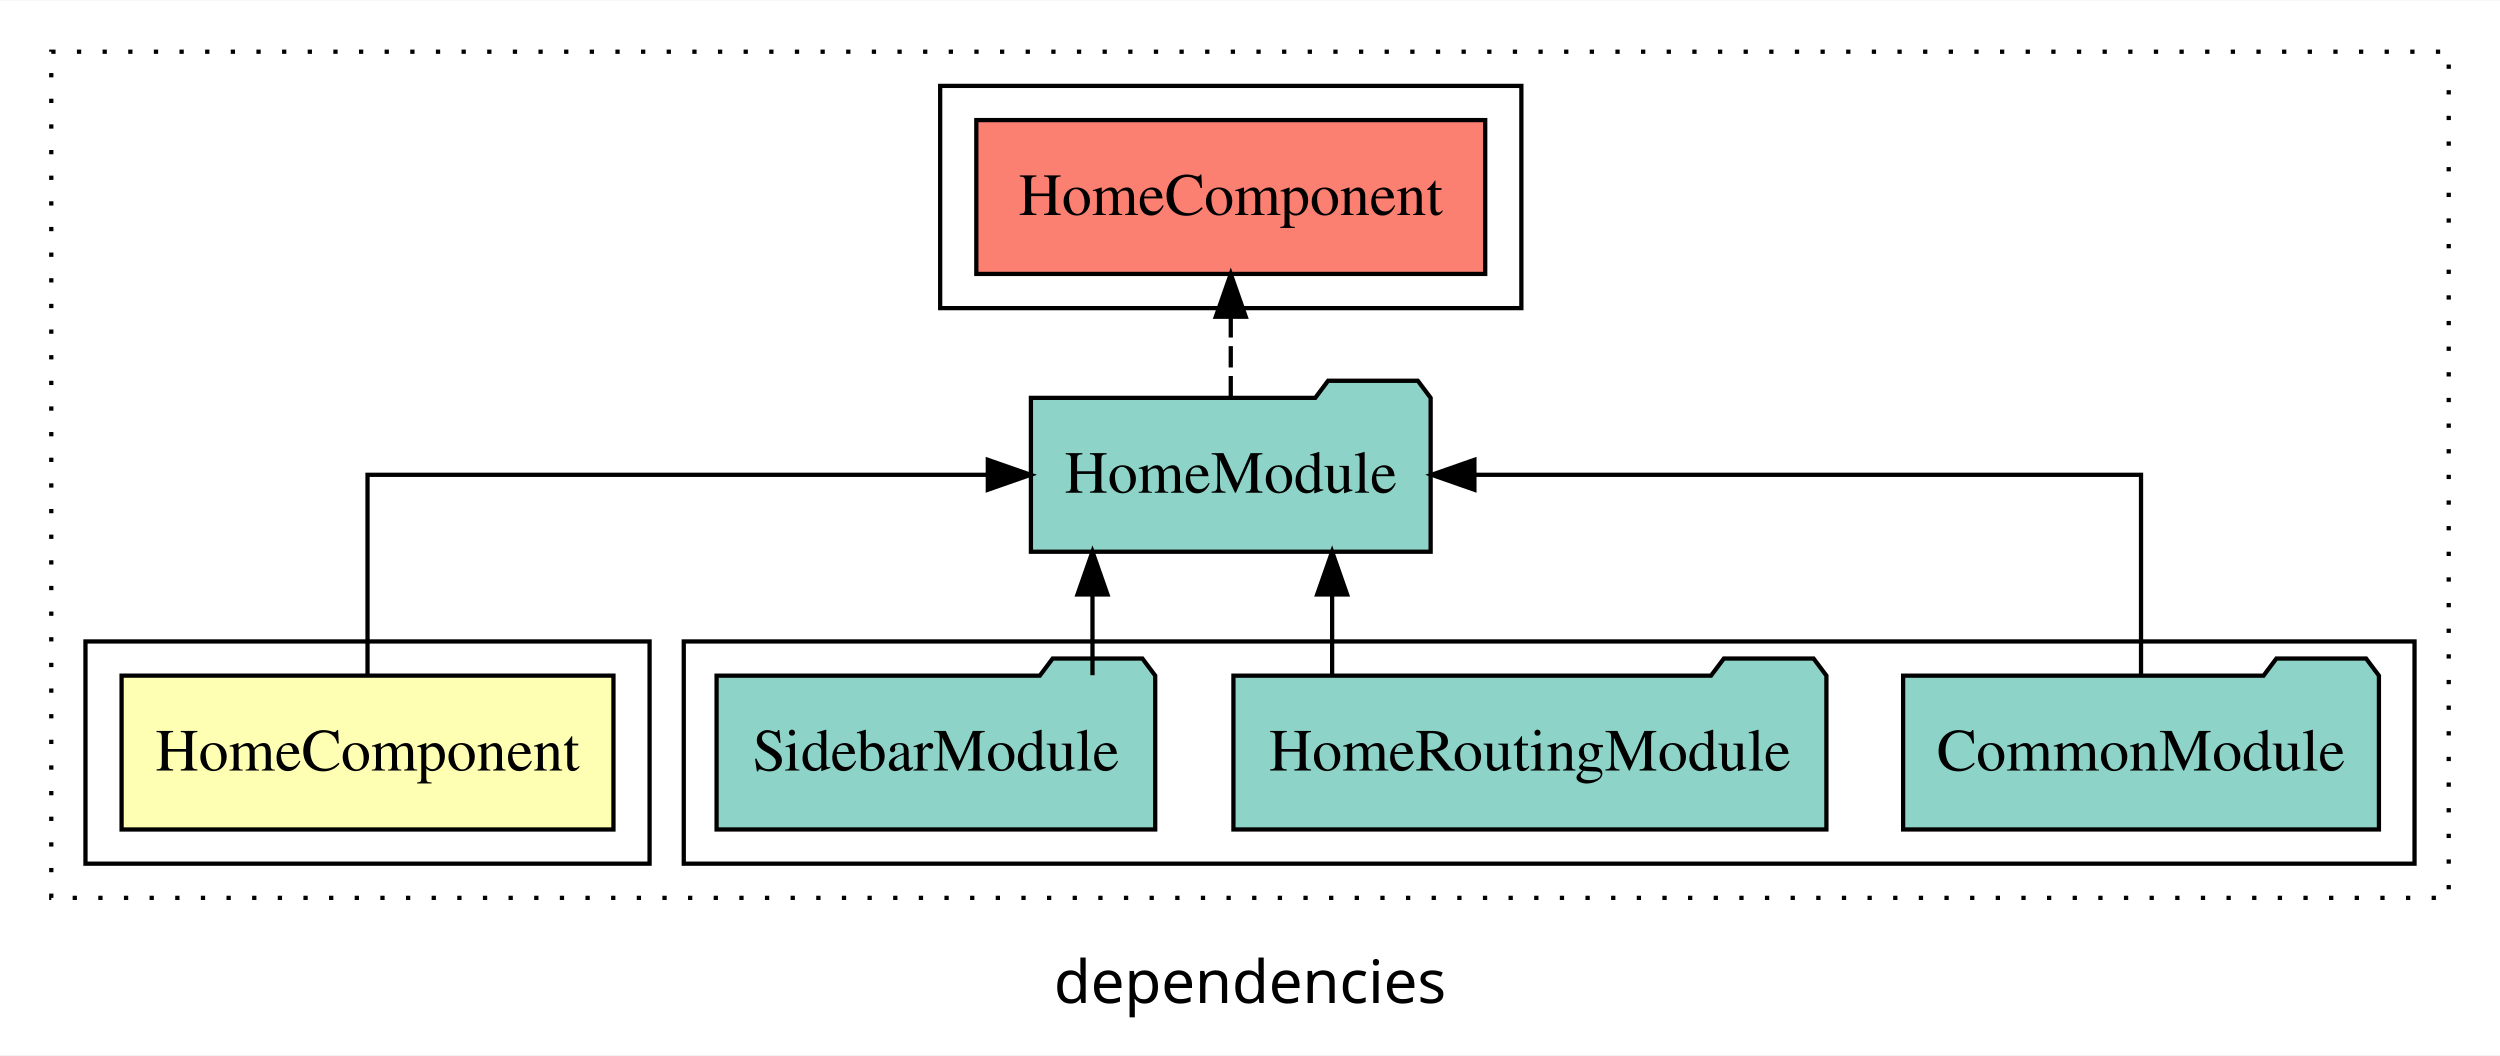
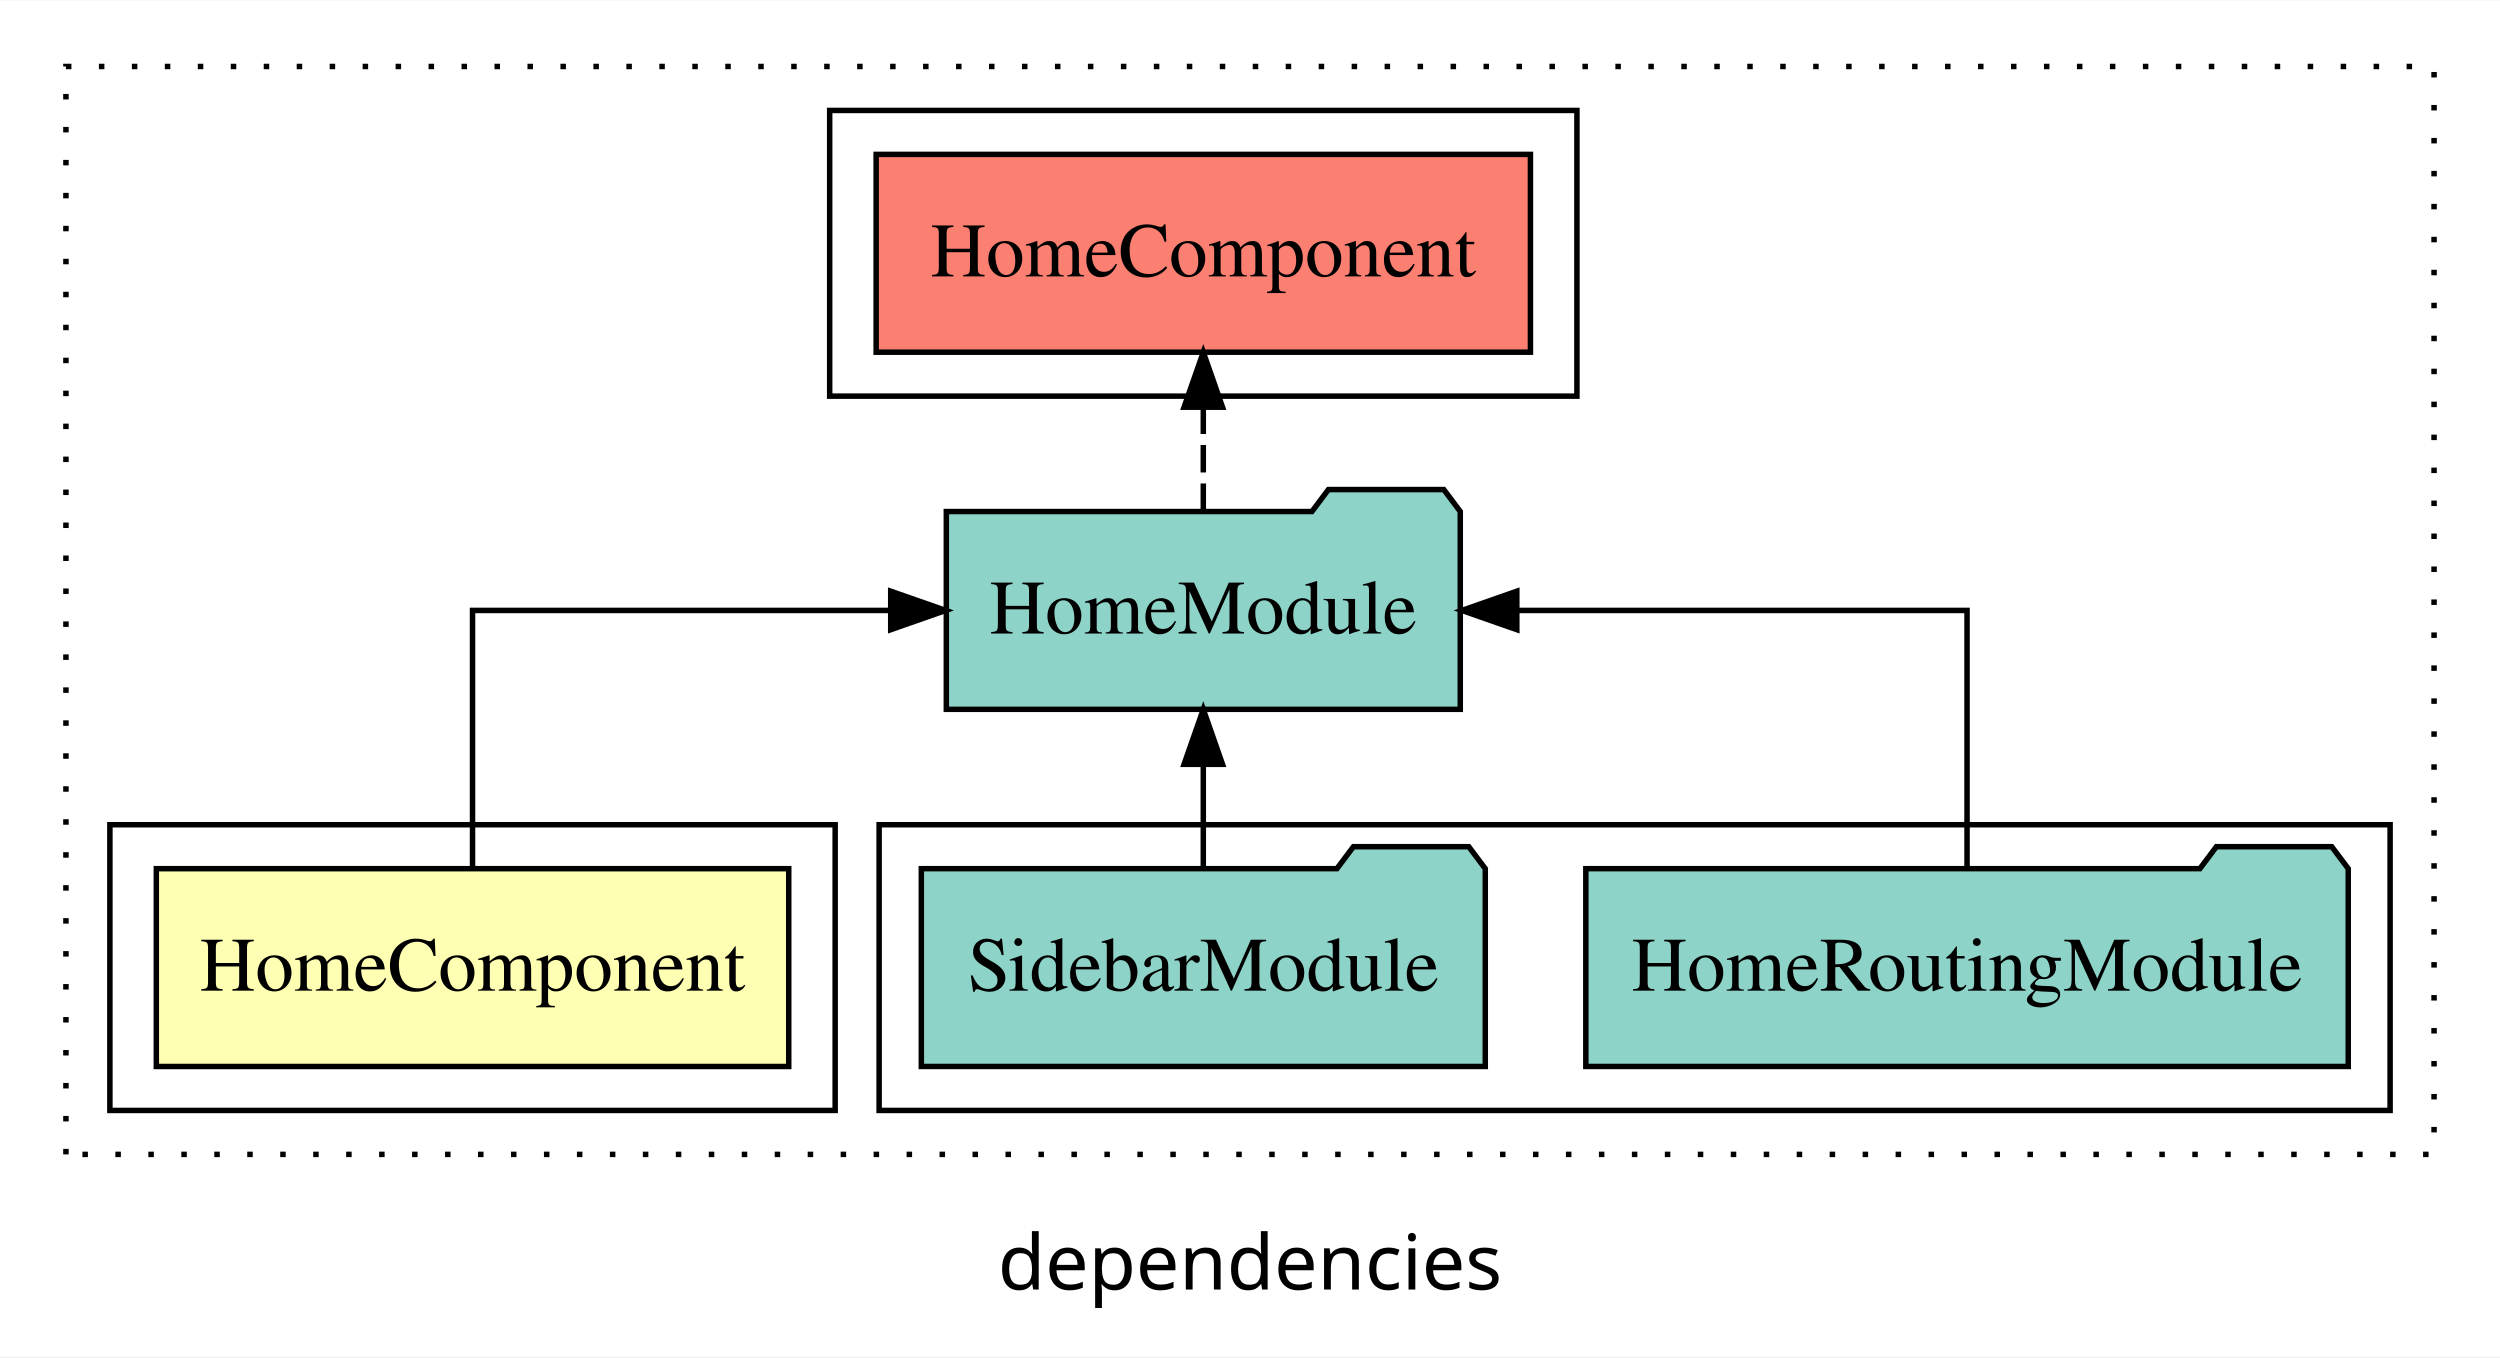
- <svg xmlns="http://www.w3.org/2000/svg" width="585pt" height="247pt" viewBox="0.00 0.00 585.00 246.80">
+ <svg xmlns="http://www.w3.org/2000/svg" width="455pt" height="247pt" viewBox="0.00 0.00 455.00 246.80">
  <g id="graph0" class="graph" transform="scale(1 1) rotate(0) translate(4 242.8)">
-     <polygon fill="white" stroke="transparent" points="-4,4 -4,-242.8 581,-242.8 581,4 -4,4" />
-     <text text-anchor="middle" x="288.5" y="-8.2" font-family="sans-serif" font-size="14.00">dependencies</text>
+     <polygon fill="white" stroke="transparent" points="-4,4 -4,-242.8 451,-242.8 451,4 -4,4" />
+     <text text-anchor="middle" x="223.5" y="-8.2" font-family="sans-serif" font-size="14.00">dependencies</text>
    <g id="clust1" class="cluster">
-       <polygon fill="none" stroke="black" stroke-dasharray="1,5" points="8,-32.8 8,-230.8 569,-230.8 569,-32.8 8,-32.8" />
+       <polygon fill="none" stroke="black" stroke-dasharray="1,5" points="8,-32.8 8,-230.8 439,-230.8 439,-32.8 8,-32.8" />
    </g>
    <g id="clust4" class="cluster">
-       <polygon fill="none" stroke="black" points="156,-40.8 156,-92.8 561,-92.8 561,-40.8 156,-40.8" />
+       <polygon fill="none" stroke="black" points="156,-40.8 156,-92.8 431,-92.8 431,-40.8 156,-40.8" />
+     </g>
+     <g id="clust5" class="cluster">
+       <polygon fill="none" stroke="black" points="147,-170.8 147,-222.8 283,-222.8 283,-170.8 147,-170.8" />
    </g>
    <g id="clust2" class="cluster">
      <polygon fill="none" stroke="black" points="16,-40.8 16,-92.8 148,-92.8 148,-40.8 16,-40.8" />
-     </g>
-     <g id="clust5" class="cluster">
-       <polygon fill="none" stroke="black" points="216,-170.8 216,-222.8 352,-222.8 352,-170.8 216,-170.8" />
    </g>
    <g id="node1" class="node">
      <polygon fill="#ffffb3" stroke="black" points="139.55,-84.8 24.45,-84.8 24.45,-48.8 139.55,-48.8 139.55,-84.8" />
      <text text-anchor="middle" x="82" y="-62.6" font-family="Times,serif" font-size="14.00">HomeComponent</text>
    </g>
    <g id="node2" class="node">
-       <polygon fill="#8dd3c7" stroke="black" points="330.77,-149.8 327.77,-153.8 306.77,-153.8 303.77,-149.8 237.23,-149.8 237.23,-113.8 330.77,-113.8 330.77,-149.8" />
-       <text text-anchor="middle" x="284" y="-127.6" font-family="Times,serif" font-size="14.00">HomeModule</text>
+       <polygon fill="#8dd3c7" stroke="black" points="261.77,-149.8 258.77,-153.8 237.77,-153.8 234.77,-149.8 168.23,-149.8 168.23,-113.8 261.77,-113.8 261.77,-149.8" />
+       <text text-anchor="middle" x="215" y="-127.6" font-family="Times,serif" font-size="14.00">HomeModule</text>
    </g>
    <g id="edge1" class="edge">
-       <path fill="none" stroke="black" d="M82,-84.91C82,-104.14 82,-131.8 82,-131.8 82,-131.8 227.15,-131.8 227.15,-131.8" />
-       <polygon fill="black" stroke="black" points="227.15,-135.3 237.15,-131.8 227.15,-128.3 227.15,-135.3" />
+       <path fill="none" stroke="black" d="M82,-84.91C82,-104.14 82,-131.8 82,-131.8 82,-131.8 158.11,-131.8 158.11,-131.8" />
+       <polygon fill="black" stroke="black" points="158.11,-135.3 168.11,-131.8 158.11,-128.3 158.11,-135.3" />
    </g>
-     <g id="node6" class="node">
-       <polygon fill="#fb8072" stroke="black" points="343.54,-214.8 224.46,-214.8 224.46,-178.8 343.54,-178.8 343.54,-214.8" />
-       <text text-anchor="middle" x="284" y="-192.6" font-family="Times,serif" font-size="14.00">HomeComponent </text>
+     <g id="node5" class="node">
+       <polygon fill="#fb8072" stroke="black" points="274.54,-214.8 155.46,-214.8 155.46,-178.8 274.54,-178.8 274.54,-214.8" />
+       <text text-anchor="middle" x="215" y="-192.6" font-family="Times,serif" font-size="14.00">HomeComponent </text>
    </g>
-     <g id="edge5" class="edge">
-       <path fill="none" stroke="black" stroke-dasharray="5,2" d="M284,-149.91C284,-149.91 284,-168.79 284,-168.79" />
-       <polygon fill="black" stroke="black" points="280.5,-168.79 284,-178.79 287.5,-168.79 280.5,-168.79" />
+     <g id="edge4" class="edge">
+       <path fill="none" stroke="black" stroke-dasharray="5,2" d="M215,-149.91C215,-149.91 215,-168.79 215,-168.79" />
+       <polygon fill="black" stroke="black" points="211.5,-168.79 215,-178.79 218.5,-168.79 211.5,-168.79" />
    </g>
    <g id="node3" class="node">
-       <polygon fill="#8dd3c7" stroke="black" points="552.67,-84.8 549.67,-88.8 528.67,-88.8 525.67,-84.8 441.33,-84.8 441.33,-48.8 552.67,-48.8 552.67,-84.8" />
-       <text text-anchor="middle" x="497" y="-62.6" font-family="Times,serif" font-size="14.00">CommonModule</text>
-     </g>
-     <g id="edge2" class="edge">
-       <path fill="none" stroke="black" d="M497,-84.91C497,-104.14 497,-131.8 497,-131.8 497,-131.8 341.01,-131.8 341.01,-131.8" />
-       <polygon fill="black" stroke="black" points="341.01,-128.3 331.01,-131.8 341.01,-135.3 341.01,-128.3" />
-     </g>
-     <g id="node4" class="node">
      <polygon fill="#8dd3c7" stroke="black" points="423.38,-84.8 420.38,-88.8 399.38,-88.8 396.38,-84.8 284.62,-84.8 284.62,-48.8 423.38,-48.8 423.38,-84.8" />
      <text text-anchor="middle" x="354" y="-62.6" font-family="Times,serif" font-size="14.00">HomeRoutingModule</text>
    </g>
-     <g id="edge3" class="edge">
-       <path fill="none" stroke="black" d="M307.72,-84.91C307.72,-84.91 307.72,-103.79 307.72,-103.79" />
-       <polygon fill="black" stroke="black" points="304.22,-103.79 307.72,-113.79 311.22,-103.79 304.22,-103.79" />
+     <g id="edge2" class="edge">
+       <path fill="none" stroke="black" d="M354,-84.91C354,-104.14 354,-131.8 354,-131.8 354,-131.8 272.06,-131.8 272.06,-131.8" />
+       <polygon fill="black" stroke="black" points="272.06,-128.3 262.06,-131.8 272.06,-135.3 272.06,-128.3" />
    </g>
-     <g id="node5" class="node">
+     <g id="node4" class="node">
      <polygon fill="#8dd3c7" stroke="black" points="266.32,-84.8 263.32,-88.8 242.32,-88.8 239.32,-84.8 163.68,-84.8 163.68,-48.8 266.32,-48.8 266.32,-84.8" />
      <text text-anchor="middle" x="215" y="-62.6" font-family="Times,serif" font-size="14.00">SidebarModule</text>
    </g>
-     <g id="edge4" class="edge">
-       <path fill="none" stroke="black" d="M251.64,-84.91C251.64,-84.91 251.64,-103.79 251.64,-103.79" />
-       <polygon fill="black" stroke="black" points="248.14,-103.79 251.64,-113.79 255.14,-103.79 248.14,-103.79" />
+     <g id="edge3" class="edge">
+       <path fill="none" stroke="black" d="M215,-84.91C215,-84.91 215,-103.79 215,-103.79" />
+       <polygon fill="black" stroke="black" points="211.5,-103.79 215,-113.79 218.5,-103.79 211.5,-103.79" />
    </g>
  </g>
</svg>
